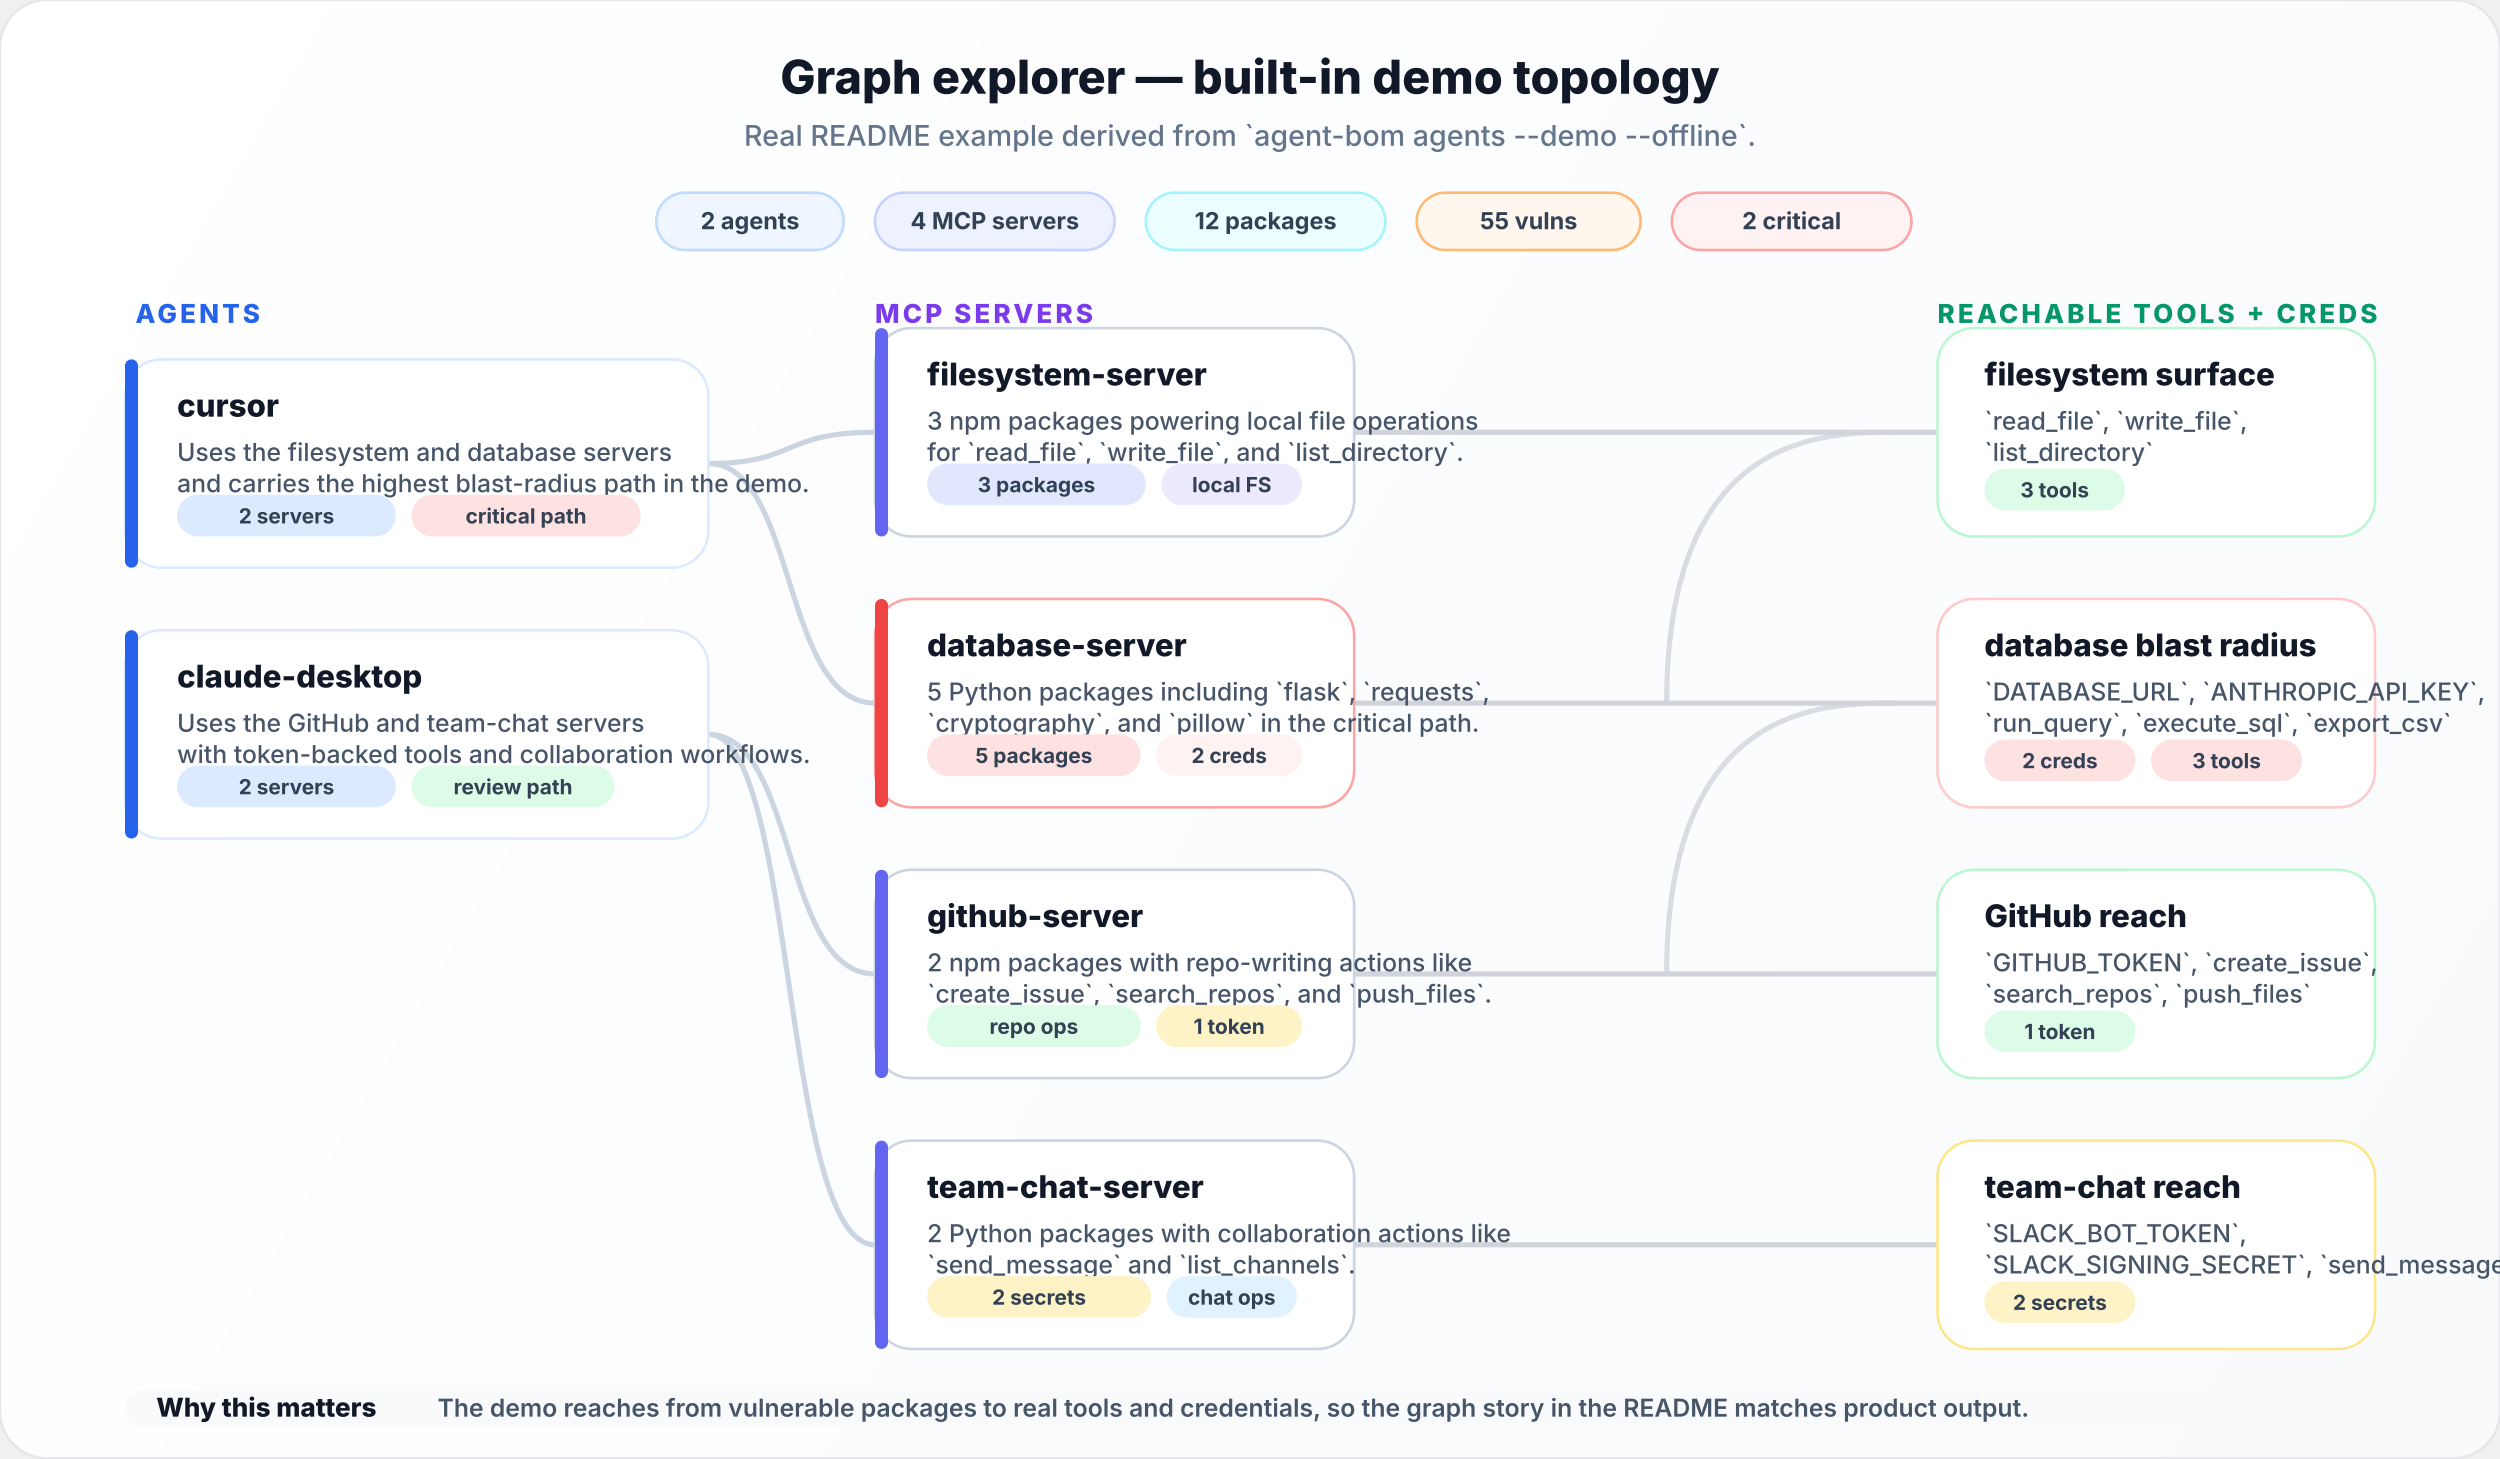
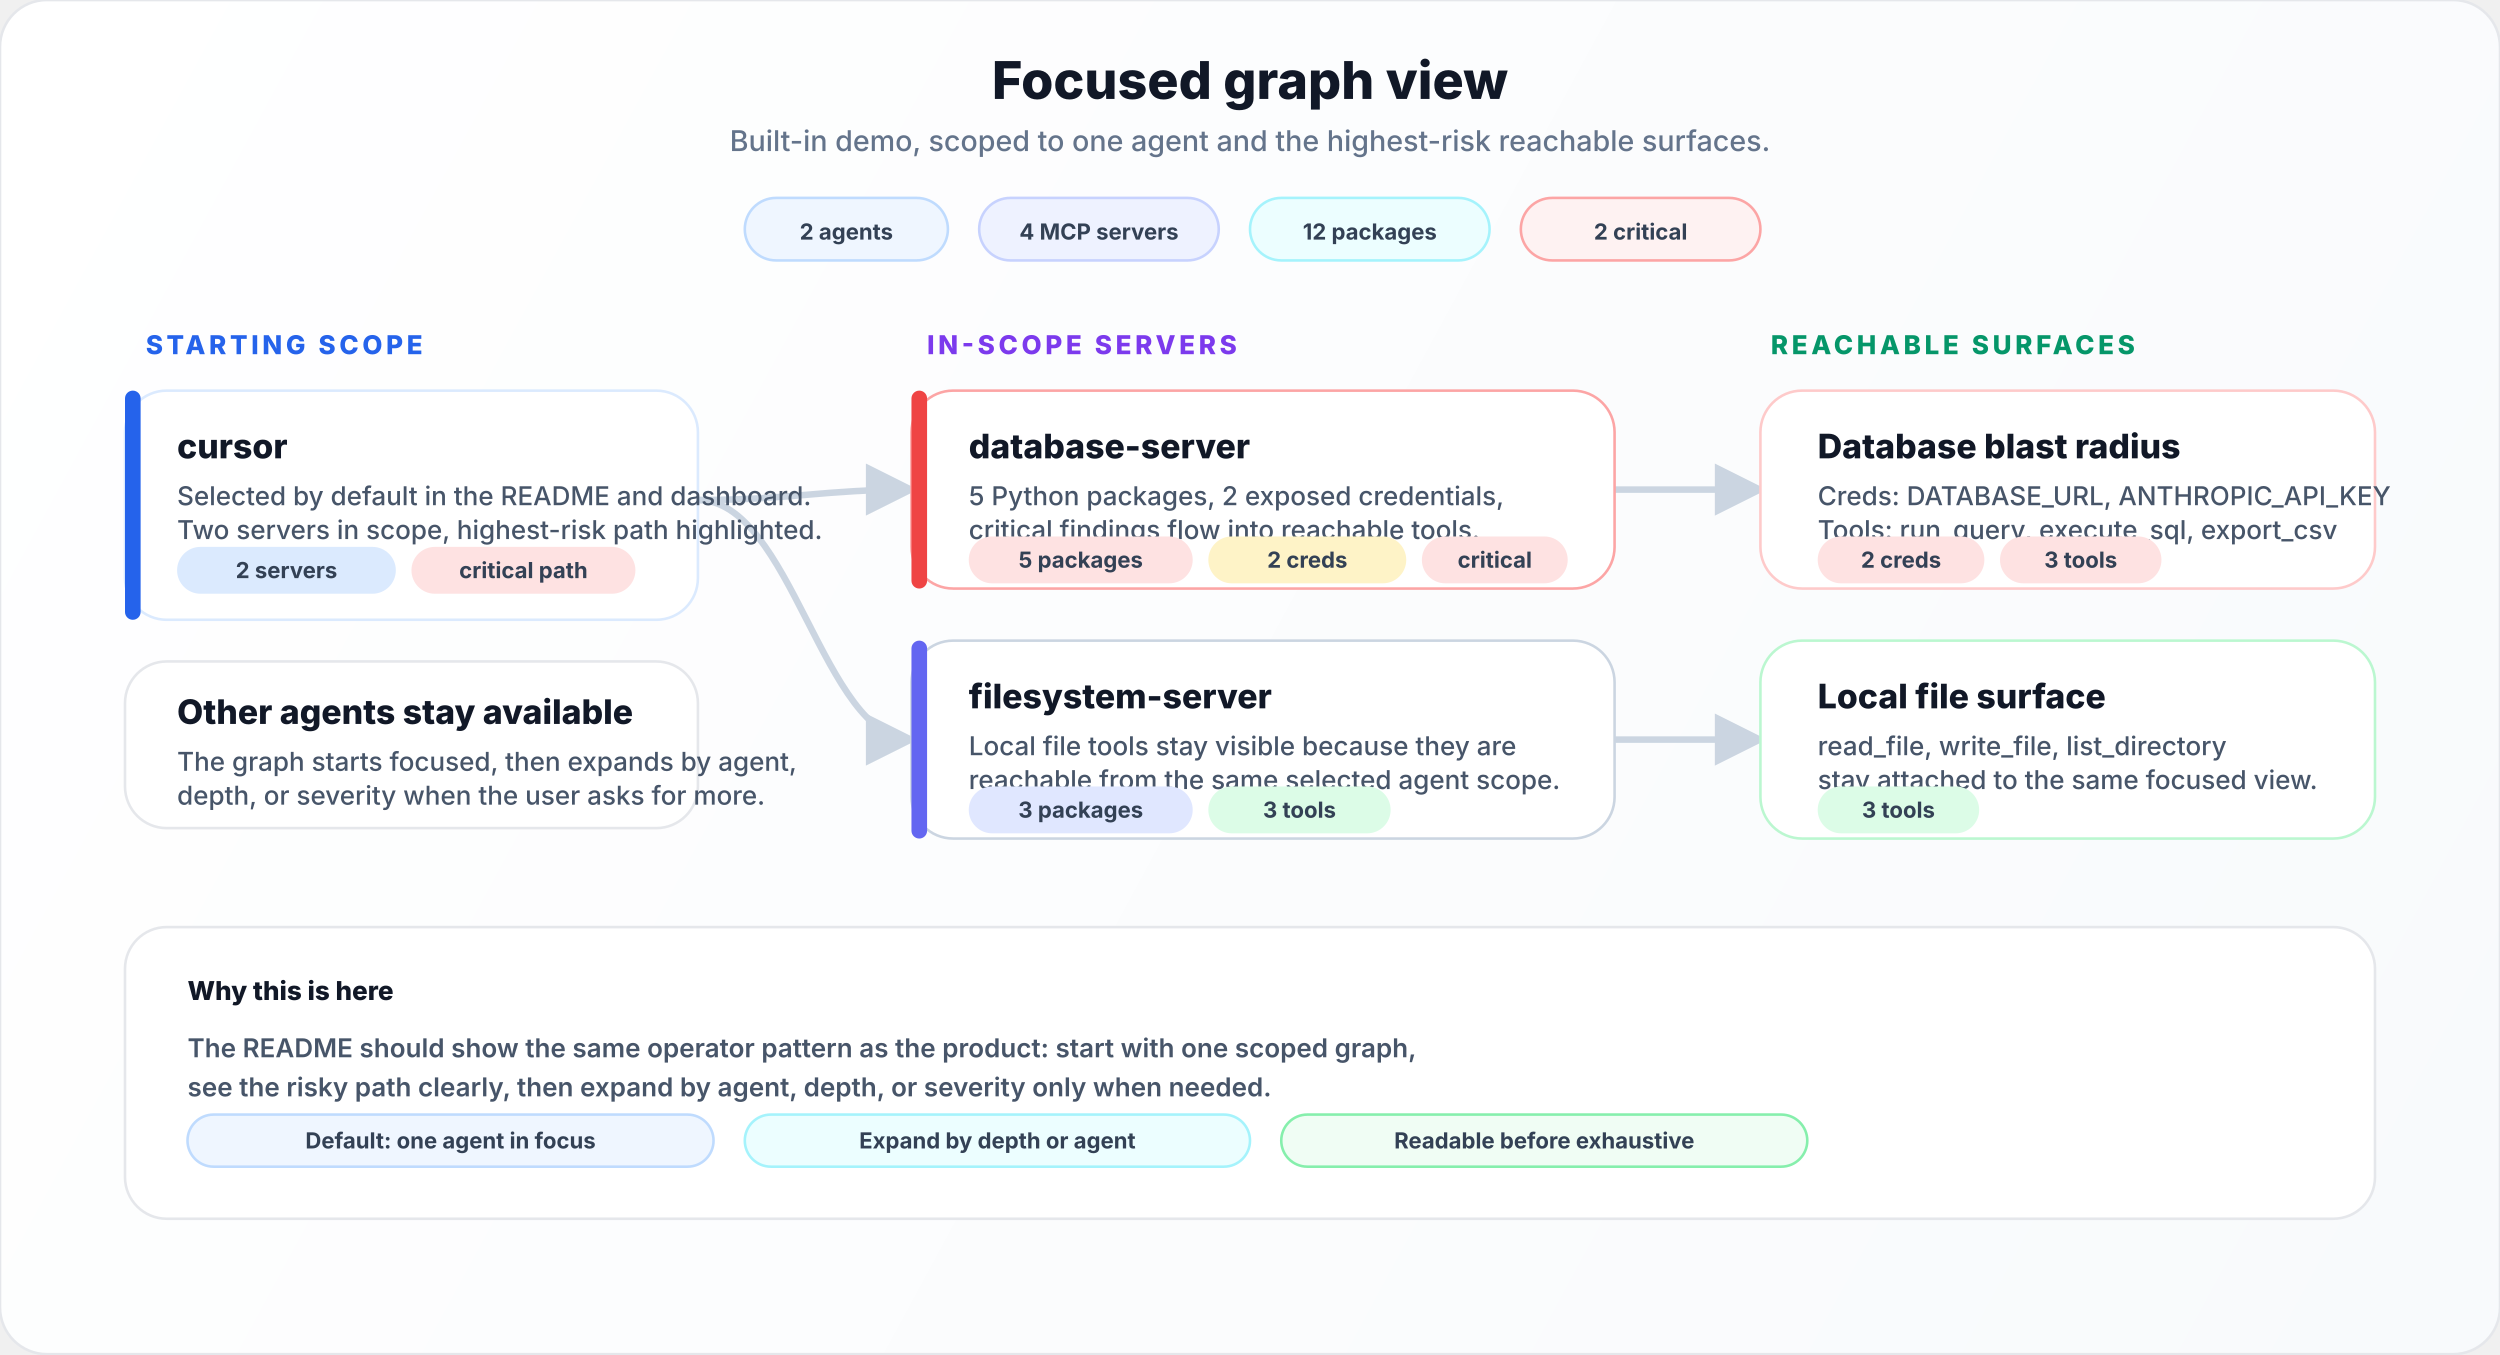
- <svg xmlns="http://www.w3.org/2000/svg" viewBox="0 0 960 560" fill="none">
+ <svg xmlns="http://www.w3.org/2000/svg" viewBox="0 0 960 520" fill="none">
  <style>
-     text { font-family: system-ui, -apple-system, 'Segoe UI', sans-serif; }
-     .title { font-size: 18px; font-weight: 800; fill: #111827; }
+     text { font-family: system-ui, -apple-system, "Segoe UI", sans-serif; }
+     .title { font-size: 20px; font-weight: 800; fill: #111827; }
    .subtitle { font-size: 11px; font-weight: 500; fill: #64748b; }
-     .section { font-size: 10px; font-weight: 800; letter-spacing: 0.12em; }
-     .card-title { font-size: 12px; font-weight: 760; fill: #111827; }
-     .card-copy { font-size: 9.5px; font-weight: 500; fill: #475569; }
-     .chip { font-size: 8px; font-weight: 700; fill: #334155; }
-     .pill { font-size: 9px; font-weight: 700; fill: #334155; }
+     .section { font-size: 10px; font-weight: 800; letter-spacing: 0.14em; }
+     .card-title { font-size: 13px; font-weight: 760; fill: #111827; }
+     .copy { font-size: 10px; font-weight: 500; fill: #475569; }
+     .pill { font-size: 8.5px; font-weight: 700; fill: #334155; }
    .footer-title { font-size: 10px; font-weight: 800; fill: #111827; }
-     .footer-copy { font-size: 9.5px; font-weight: 600; fill: #475569; }
+     .footer-copy { font-size: 10px; font-weight: 600; fill: #475569; }
  </style>
  <defs>
-     <linearGradient id="bg" x1="0" y1="0" x2="960" y2="560" gradientUnits="userSpaceOnUse">
+     <linearGradient id="bg" x1="0" y1="0" x2="960" y2="520" gradientUnits="userSpaceOnUse">
      <stop stop-color="#ffffff" />
      <stop offset="1" stop-color="#f8fafc" />
    </linearGradient>
+     <marker id="arrow" viewBox="0 0 8 8" refX="7" refY="4" markerWidth="8" markerHeight="8" orient="auto">
+       <path d="M0 0L8 4L0 8Z" fill="#cbd5e1" />
+     </marker>
  </defs>
-   <rect width="960" height="560" rx="18" fill="url(#bg)" stroke="#e5e7eb" />
-   <text x="480" y="36" text-anchor="middle" class="title">Graph explorer — built-in demo topology</text>
-   <text x="480" y="56" text-anchor="middle" class="subtitle">Real README example derived from `agent-bom agents --demo --offline`.</text>
-   <rect x="252" y="74" width="72" height="22" rx="11" fill="#eff6ff" stroke="#bfdbfe" />
-   <text x="288" y="88" text-anchor="middle" class="pill">2 agents</text>
-   <rect x="336" y="74" width="92" height="22" rx="11" fill="#eef2ff" stroke="#c7d2fe" />
-   <text x="382" y="88" text-anchor="middle" class="pill">4 MCP servers</text>
-   <rect x="440" y="74" width="92" height="22" rx="11" fill="#ecfeff" stroke="#a5f3fc" />
-   <text x="486" y="88" text-anchor="middle" class="pill">12 packages</text>
-   <rect x="544" y="74" width="86" height="22" rx="11" fill="#fff7ed" stroke="#fdba74" />
-   <text x="587" y="88" text-anchor="middle" class="pill">55 vulns</text>
-   <rect x="642" y="74" width="92" height="22" rx="11" fill="#fef2f2" stroke="#fca5a5" />
-   <text x="688" y="88" text-anchor="middle" class="pill">2 critical</text>
-   <text x="52" y="124" class="section" fill="#2563eb">AGENTS</text>
-   <text x="336" y="124" class="section" fill="#7c3aed">MCP SERVERS</text>
-   <text x="744" y="124" class="section" fill="#059669">REACHABLE TOOLS + CREDS</text>
-   <path d="M272 178C306 178 300 166 336 166" stroke="#cbd5e1" stroke-width="2" fill="none" />
-   <path d="M272 178C306 178 300 270 336 270" stroke="#cbd5e1" stroke-width="2" fill="none" />
-   <path d="M272 282C306 282 300 374 336 374" stroke="#cbd5e1" stroke-width="2" fill="none" />
-   <path d="M272 282C306 282 300 478 336 478" stroke="#cbd5e1" stroke-width="2" fill="none" />
-   <path d="M520 166C556 166 708 166 744 166" stroke="#d1d5db" stroke-width="2" fill="none" />
-   <path d="M728 166C700 166 640 166 640 270" stroke="#d1d5db" stroke-width="2" fill="none" opacity="0.8" />
-   <path d="M520 270C556 270 708 270 744 270" stroke="#d1d5db" stroke-width="2" fill="none" />
-   <path d="M728 270C700 270 640 270 640 374" stroke="#d1d5db" stroke-width="2" fill="none" opacity="0.8" />
-   <path d="M520 374C556 374 708 374 744 374" stroke="#d1d5db" stroke-width="2" fill="none" />
-   <path d="M520 478C556 478 708 478 744 478" stroke="#d1d5db" stroke-width="2" fill="none" />
-   <rect x="48" y="138" width="224" height="80" rx="14" fill="#ffffff" stroke="#dbeafe" />
-   <rect x="48" y="138" width="5" height="80" rx="2.5" fill="#2563eb" />
-   <text x="68" y="160" class="card-title">cursor</text>
-   <text x="68" y="177" class="card-copy">
-     <tspan x="68" dy="0">Uses the filesystem and database servers</tspan>
-     <tspan x="68" dy="12">and carries the highest blast-radius path in the demo.</tspan>
+   <rect width="960" height="520" rx="18" fill="url(#bg)" stroke="#e5e7eb" />
+   <text x="480" y="38" text-anchor="middle" class="title">Focused graph view</text>
+   <text x="480" y="58" text-anchor="middle" class="subtitle">Built-in demo, scoped to one agent and the highest-risk reachable surfaces.</text>
+   <rect x="286" y="76" width="78" height="24" rx="12" fill="#eff6ff" stroke="#bfdbfe" />
+   <text x="325" y="92" text-anchor="middle" class="pill">2 agents</text>
+   <rect x="376" y="76" width="92" height="24" rx="12" fill="#eef2ff" stroke="#c7d2fe" />
+   <text x="422" y="92" text-anchor="middle" class="pill">4 MCP servers</text>
+   <rect x="480" y="76" width="92" height="24" rx="12" fill="#ecfeff" stroke="#a5f3fc" />
+   <text x="526" y="92" text-anchor="middle" class="pill">12 packages</text>
+   <rect x="584" y="76" width="92" height="24" rx="12" fill="#fef2f2" stroke="#fca5a5" />
+   <text x="630" y="92" text-anchor="middle" class="pill">2 critical</text>
+   <text x="56" y="136" class="section" fill="#2563eb">STARTING SCOPE</text>
+   <text x="356" y="136" class="section" fill="#7c3aed">IN-SCOPE SERVERS</text>
+   <text x="680" y="136" class="section" fill="#059669">REACHABLE SURFACES</text>
+   <path d="M268 192C304 192 316 188 350 188" stroke="#cbd5e1" stroke-width="2.5" stroke-linecap="round" marker-end="url(#arrow)" />
+   <path d="M268 192C304 192 316 284 350 284" stroke="#cbd5e1" stroke-width="2.5" stroke-linecap="round" marker-end="url(#arrow)" />
+   <path d="M620 188C648 188 648 188 676 188" stroke="#cbd5e1" stroke-width="2.5" stroke-linecap="round" marker-end="url(#arrow)" />
+   <path d="M620 284C648 284 648 284 676 284" stroke="#cbd5e1" stroke-width="2.5" stroke-linecap="round" marker-end="url(#arrow)" />
+   <rect x="48" y="150" width="220" height="88" rx="16" fill="#ffffff" stroke="#dbeafe" />
+   <rect x="48" y="150" width="6" height="88" rx="3" fill="#2563eb" />
+   <text x="68" y="176" class="card-title">cursor</text>
+   <text x="68" y="194" class="copy">
+     <tspan x="68" dy="0">Selected by default in the README and dashboard.</tspan>
+     <tspan x="68" dy="13">Two servers in scope, highest-risk path highlighted.</tspan>
  </text>
-   <rect x="68" y="190" width="84" height="16" rx="8" fill="#dbeafe" />
-   <text x="110" y="201" text-anchor="middle" class="chip">2 servers</text>
-   <rect x="158" y="190" width="88" height="16" rx="8" fill="#fee2e2" />
-   <text x="202" y="201" text-anchor="middle" class="chip">critical path</text>
-   <rect x="48" y="242" width="224" height="80" rx="14" fill="#ffffff" stroke="#dbeafe" />
-   <rect x="48" y="242" width="5" height="80" rx="2.5" fill="#2563eb" />
-   <text x="68" y="264" class="card-title">claude-desktop</text>
-   <text x="68" y="281" class="card-copy">
-     <tspan x="68" dy="0">Uses the GitHub and team-chat servers</tspan>
-     <tspan x="68" dy="12">with token-backed tools and collaboration workflows.</tspan>
+   <rect x="68" y="210" width="84" height="18" rx="9" fill="#dbeafe" />
+   <text x="110" y="222" text-anchor="middle" class="pill">2 servers</text>
+   <rect x="158" y="210" width="86" height="18" rx="9" fill="#fee2e2" />
+   <text x="201" y="222" text-anchor="middle" class="pill">critical path</text>
+   <rect x="48" y="254" width="220" height="64" rx="16" fill="#ffffff" stroke="#e5e7eb" />
+   <text x="68" y="278" class="card-title">Other agents stay available</text>
+   <text x="68" y="296" class="copy">
+     <tspan x="68" dy="0">The graph starts focused, then expands by agent,</tspan>
+     <tspan x="68" dy="13">depth, or severity when the user asks for more.</tspan>
  </text>
-   <rect x="68" y="294" width="84" height="16" rx="8" fill="#dbeafe" />
-   <text x="110" y="305" text-anchor="middle" class="chip">2 servers</text>
-   <rect x="158" y="294" width="78" height="16" rx="8" fill="#dcfce7" />
-   <text x="197" y="305" text-anchor="middle" class="chip">review path</text>
-   <rect x="336" y="126" width="184" height="80" rx="14" fill="#ffffff" stroke="#cbd5e1" />
-   <rect x="336" y="126" width="5" height="80" rx="2.5" fill="#6366f1" />
-   <text x="356" y="148" class="card-title">filesystem-server</text>
-   <text x="356" y="165" class="card-copy">
-     <tspan x="356" dy="0">3 npm packages powering local file operations</tspan>
-     <tspan x="356" dy="12">for `read_file`, `write_file`, and `list_directory`.</tspan>
+   <rect x="350" y="150" width="270" height="76" rx="16" fill="#ffffff" stroke="#fca5a5" />
+   <rect x="350" y="150" width="6" height="76" rx="3" fill="#ef4444" />
+   <text x="372" y="176" class="card-title">database-server</text>
+   <text x="372" y="194" class="copy">
+     <tspan x="372" dy="0">5 Python packages, 2 exposed credentials,</tspan>
+     <tspan x="372" dy="13">critical findings flow into reachable tools.</tspan>
  </text>
-   <rect x="356" y="178" width="84" height="16" rx="8" fill="#e0e7ff" />
-   <text x="398" y="189" text-anchor="middle" class="chip">3 packages</text>
-   <rect x="446" y="178" width="54" height="16" rx="8" fill="#ede9fe" />
-   <text x="473" y="189" text-anchor="middle" class="chip">local FS</text>
-   <rect x="336" y="230" width="184" height="80" rx="14" fill="#ffffff" stroke="#fca5a5" />
-   <rect x="336" y="230" width="5" height="80" rx="2.5" fill="#ef4444" />
-   <text x="356" y="252" class="card-title">database-server</text>
-   <text x="356" y="269" class="card-copy">
-     <tspan x="356" dy="0">5 Python packages including `flask`, `requests`,</tspan>
-     <tspan x="356" dy="12">`cryptography`, and `pillow` in the critical path.</tspan>
+   <rect x="372" y="206" width="86" height="18" rx="9" fill="#fee2e2" />
+   <text x="415" y="218" text-anchor="middle" class="pill">5 packages</text>
+   <rect x="464" y="206" width="76" height="18" rx="9" fill="#fef3c7" />
+   <text x="502" y="218" text-anchor="middle" class="pill">2 creds</text>
+   <rect x="546" y="206" width="56" height="18" rx="9" fill="#fee2e2" />
+   <text x="574" y="218" text-anchor="middle" class="pill">critical</text>
+   <rect x="350" y="246" width="270" height="76" rx="16" fill="#ffffff" stroke="#cbd5e1" />
+   <rect x="350" y="246" width="6" height="76" rx="3" fill="#6366f1" />
+   <text x="372" y="272" class="card-title">filesystem-server</text>
+   <text x="372" y="290" class="copy">
+     <tspan x="372" dy="0">Local file tools stay visible because they are</tspan>
+     <tspan x="372" dy="13">reachable from the same selected agent scope.</tspan>
  </text>
-   <rect x="356" y="282" width="82" height="16" rx="8" fill="#fee2e2" />
-   <text x="397" y="293" text-anchor="middle" class="chip">5 packages</text>
-   <rect x="444" y="282" width="56" height="16" rx="8" fill="#fef2f2" />
-   <text x="472" y="293" text-anchor="middle" class="chip">2 creds</text>
-   <rect x="336" y="334" width="184" height="80" rx="14" fill="#ffffff" stroke="#cbd5e1" />
-   <rect x="336" y="334" width="5" height="80" rx="2.5" fill="#6366f1" />
-   <text x="356" y="356" class="card-title">github-server</text>
-   <text x="356" y="373" class="card-copy">
-     <tspan x="356" dy="0">2 npm packages with repo-writing actions like</tspan>
-     <tspan x="356" dy="12">`create_issue`, `search_repos`, and `push_files`.</tspan>
+   <rect x="372" y="302" width="86" height="18" rx="9" fill="#e0e7ff" />
+   <text x="415" y="314" text-anchor="middle" class="pill">3 packages</text>
+   <rect x="464" y="302" width="70" height="18" rx="9" fill="#dcfce7" />
+   <text x="499" y="314" text-anchor="middle" class="pill">3 tools</text>
+   <rect x="676" y="150" width="236" height="76" rx="16" fill="#ffffff" stroke="#fecaca" />
+   <text x="698" y="176" class="card-title">Database blast radius</text>
+   <text x="698" y="194" class="copy">
+     <tspan x="698" dy="0">Creds: DATABASE_URL, ANTHROPIC_API_KEY</tspan>
+     <tspan x="698" dy="13">Tools: run_query, execute_sql, export_csv</tspan>
  </text>
-   <rect x="356" y="386" width="82" height="16" rx="8" fill="#dcfce7" />
-   <text x="397" y="397" text-anchor="middle" class="chip">repo ops</text>
-   <rect x="444" y="386" width="56" height="16" rx="8" fill="#fef3c7" />
-   <text x="472" y="397" text-anchor="middle" class="chip">1 token</text>
-   <rect x="336" y="438" width="184" height="80" rx="14" fill="#ffffff" stroke="#cbd5e1" />
-   <rect x="336" y="438" width="5" height="80" rx="2.5" fill="#6366f1" />
-   <text x="356" y="460" class="card-title">team-chat-server</text>
-   <text x="356" y="477" class="card-copy">
-     <tspan x="356" dy="0">2 Python packages with collaboration actions like</tspan>
-     <tspan x="356" dy="12">`send_message` and `list_channels`.</tspan>
+   <rect x="698" y="206" width="64" height="18" rx="9" fill="#fee2e2" />
+   <text x="730" y="218" text-anchor="middle" class="pill">2 creds</text>
+   <rect x="768" y="206" width="62" height="18" rx="9" fill="#fee2e2" />
+   <text x="799" y="218" text-anchor="middle" class="pill">3 tools</text>
+   <rect x="676" y="246" width="236" height="76" rx="16" fill="#ffffff" stroke="#bbf7d0" />
+   <text x="698" y="272" class="card-title">Local file surface</text>
+   <text x="698" y="290" class="copy">
+     <tspan x="698" dy="0">read_file, write_file, list_directory</tspan>
+     <tspan x="698" dy="13">stay attached to the same focused view.</tspan>
  </text>
-   <rect x="356" y="490" width="86" height="16" rx="8" fill="#fef3c7" />
-   <text x="399" y="501" text-anchor="middle" class="chip">2 secrets</text>
-   <rect x="448" y="490" width="50" height="16" rx="8" fill="#e0f2fe" />
-   <text x="473" y="501" text-anchor="middle" class="chip">chat ops</text>
-   <rect x="744" y="126" width="168" height="80" rx="14" fill="#ffffff" stroke="#bbf7d0" />
-   <text x="762" y="148" class="card-title">filesystem surface</text>
-   <text x="762" y="165" class="card-copy">
-     <tspan x="762" dy="0">`read_file`, `write_file`,</tspan>
-     <tspan x="762" dy="12">`list_directory`</tspan>
+   <rect x="698" y="302" width="62" height="18" rx="9" fill="#dcfce7" />
+   <text x="729" y="314" text-anchor="middle" class="pill">3 tools</text>
+   <rect x="48" y="356" width="864" height="112" rx="16" fill="#ffffff" stroke="#e5e7eb" />
+   <text x="72" y="384" class="footer-title">Why this is here</text>
+   <text x="72" y="406" class="footer-copy">
+     <tspan x="72" dy="0">The README should show the same operator pattern as the product: start with one scoped graph,</tspan>
+     <tspan x="72" dy="15">see the risky path clearly, then expand by agent, depth, or severity only when needed.</tspan>
  </text>
-   <rect x="762" y="180" width="54" height="16" rx="8" fill="#dcfce7" />
-   <text x="789" y="191" text-anchor="middle" class="chip">3 tools</text>
-   <rect x="744" y="230" width="168" height="80" rx="14" fill="#ffffff" stroke="#fecaca" />
-   <text x="762" y="252" class="card-title">database blast radius</text>
-   <text x="762" y="269" class="card-copy">
-     <tspan x="762" dy="0">`DATABASE_URL`, `ANTHROPIC_API_KEY`,</tspan>
-     <tspan x="762" dy="12">`run_query`, `execute_sql`, `export_csv`</tspan>
-   </text>
-   <rect x="762" y="284" width="58" height="16" rx="8" fill="#fee2e2" />
-   <text x="791" y="295" text-anchor="middle" class="chip">2 creds</text>
-   <rect x="826" y="284" width="58" height="16" rx="8" fill="#fee2e2" />
-   <text x="855" y="295" text-anchor="middle" class="chip">3 tools</text>
-   <rect x="744" y="334" width="168" height="80" rx="14" fill="#ffffff" stroke="#bbf7d0" />
-   <text x="762" y="356" class="card-title">GitHub reach</text>
-   <text x="762" y="373" class="card-copy">
-     <tspan x="762" dy="0">`GITHUB_TOKEN`, `create_issue`,</tspan>
-     <tspan x="762" dy="12">`search_repos`, `push_files`</tspan>
-   </text>
-   <rect x="762" y="388" width="58" height="16" rx="8" fill="#dcfce7" />
-   <text x="791" y="399" text-anchor="middle" class="chip">1 token</text>
-   <rect x="744" y="438" width="168" height="80" rx="14" fill="#ffffff" stroke="#fde68a" />
-   <text x="762" y="460" class="card-title">team-chat reach</text>
-   <text x="762" y="477" class="card-copy">
-     <tspan x="762" dy="0">`SLACK_BOT_TOKEN`,</tspan>
-     <tspan x="762" dy="12">`SLACK_SIGNING_SECRET`, `send_message`</tspan>
-   </text>
-   <rect x="762" y="492" width="58" height="16" rx="8" fill="#fef3c7" />
-   <text x="791" y="503" text-anchor="middle" class="chip">2 secrets</text>
-   <rect x="48" y="534" width="864" height="14" rx="7" fill="#f8fafc" />
-   <text x="60" y="544" class="footer-title">Why this matters</text>
-   <text x="168" y="544" class="footer-copy">The demo reaches from vulnerable packages to real tools and credentials, so the graph story in the README matches product output.</text>
+   <rect x="72" y="428" width="202" height="20" rx="10" fill="#eff6ff" stroke="#bfdbfe" />
+   <text x="173" y="441" text-anchor="middle" class="pill">Default: one agent in focus</text>
+   <rect x="286" y="428" width="194" height="20" rx="10" fill="#ecfeff" stroke="#a5f3fc" />
+   <text x="383" y="441" text-anchor="middle" class="pill">Expand by depth or agent</text>
+   <rect x="492" y="428" width="202" height="20" rx="10" fill="#f0fdf4" stroke="#86efac" />
+   <text x="593" y="441" text-anchor="middle" class="pill">Readable before exhaustive</text>
</svg>
